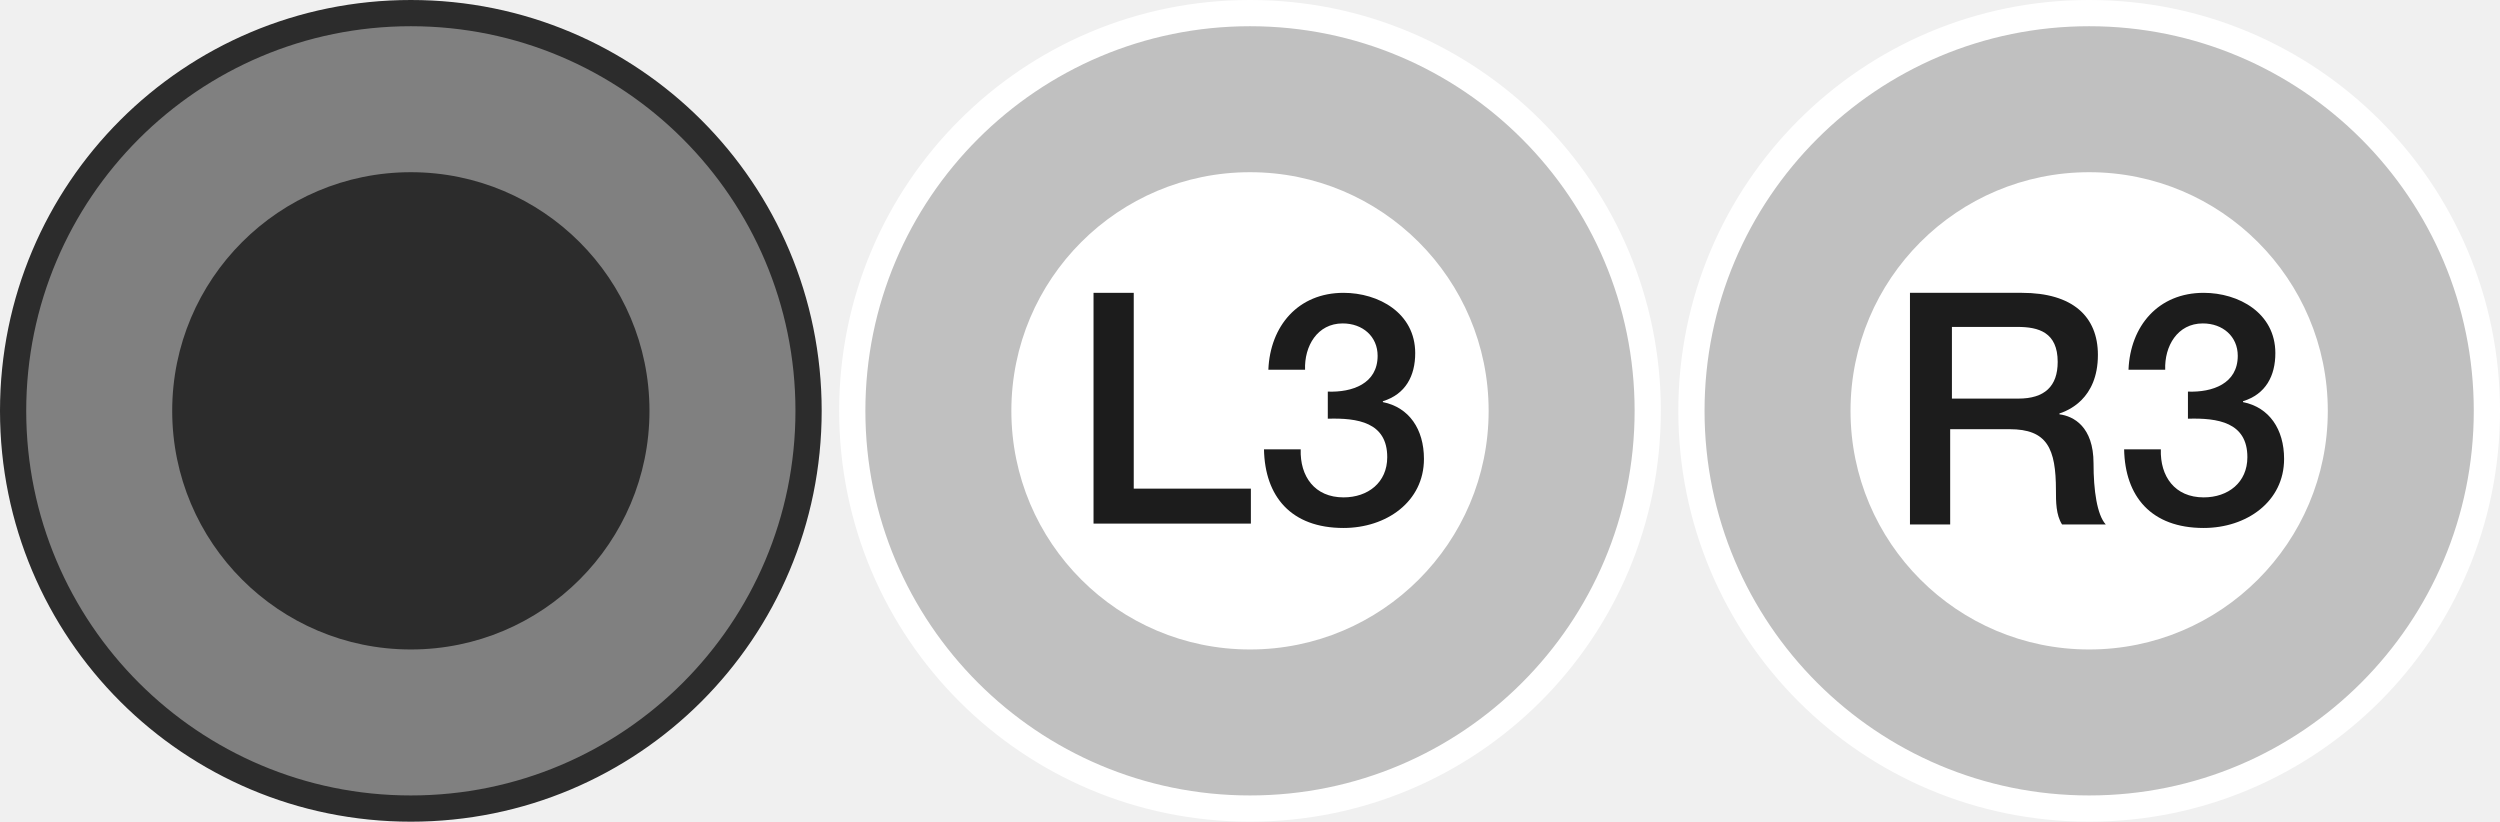
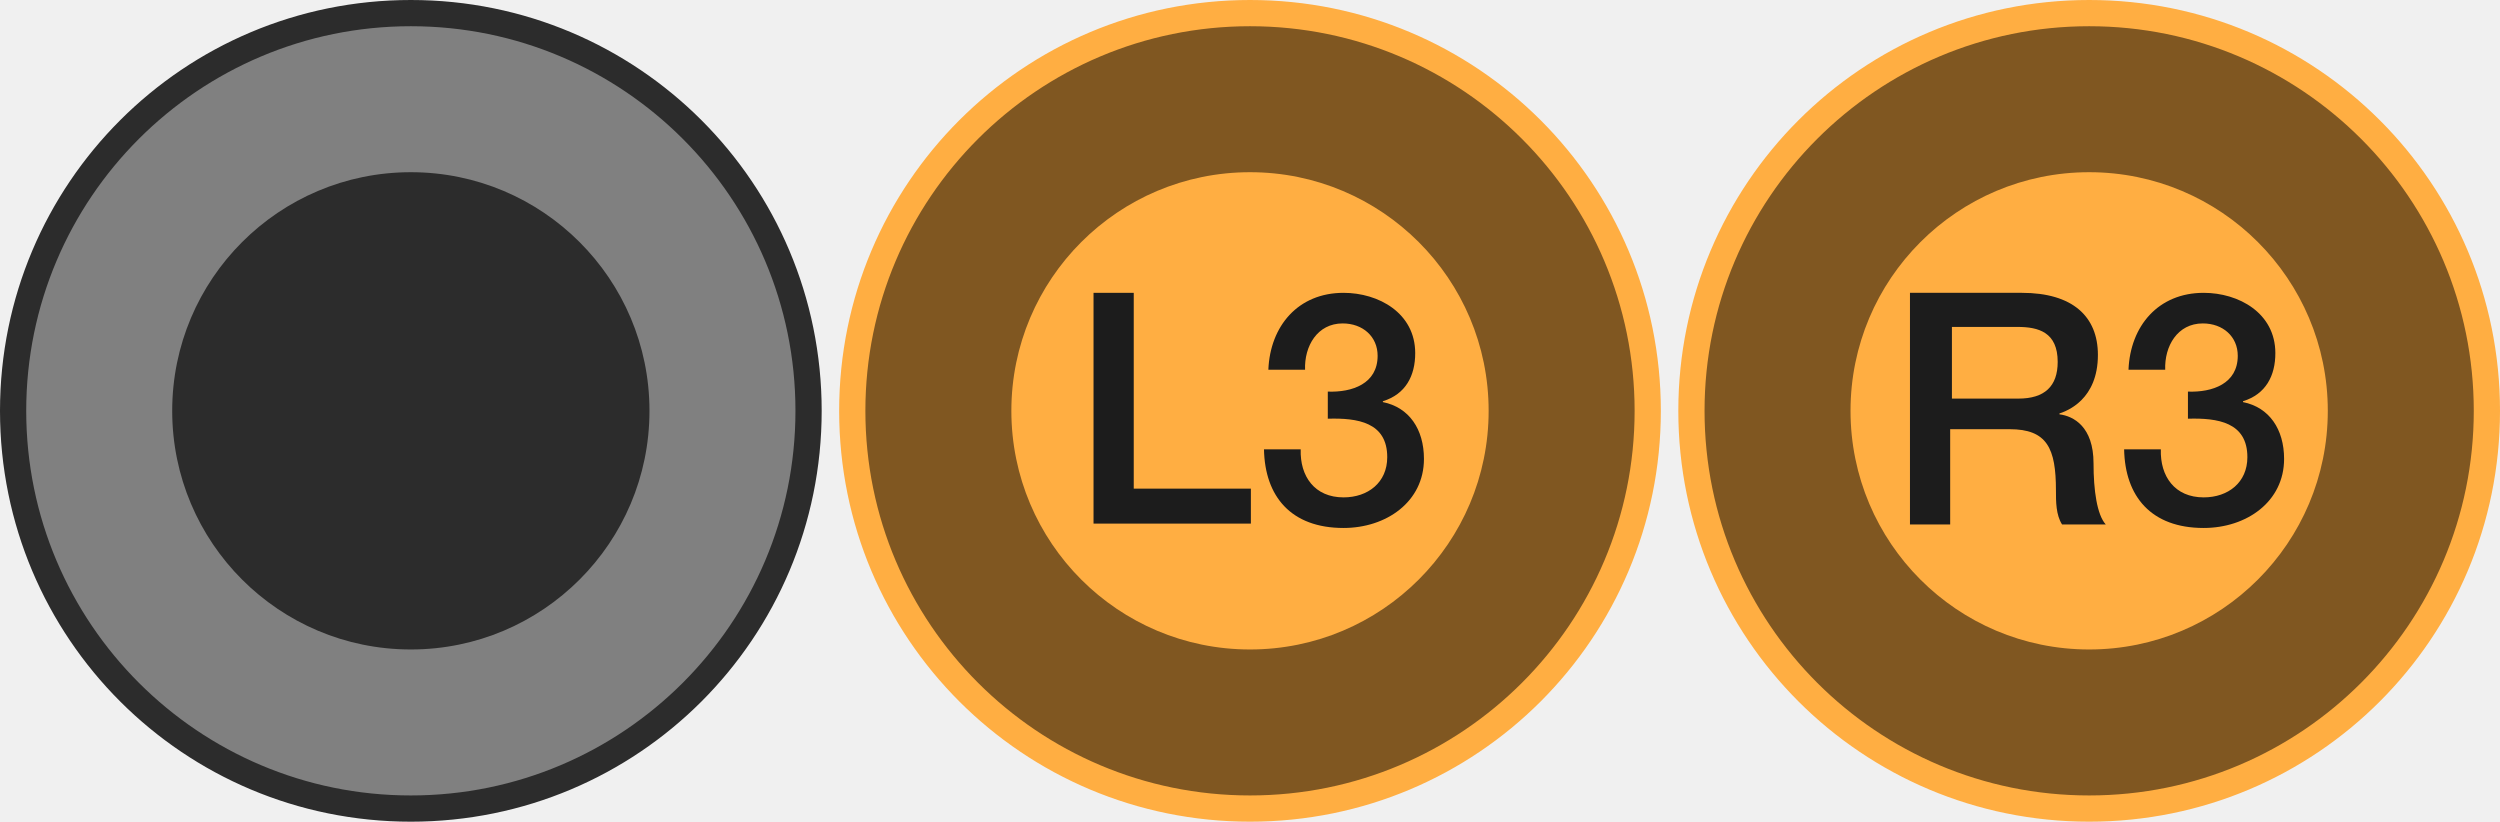
<svg xmlns="http://www.w3.org/2000/svg" version="1.1" id="Layer_1" x="0px" y="0px" width="286px" height="94px" viewBox="-816 494 286 94" style="enable-background:new -816 494 286 94;" xml:space="preserve" transform="rotate(0) scale(1, 1)">
  <defs id="defs14" />
-   <style type="text/css" id="style1">.st0 { fill: #808080; }.st1 { fill: #2c2c2c; }.st2 { fill: #2c2c2c; }.st3 { fill: #c0c0c0; }.st4 { fill: #ffffff; }.st5 { fill: #ffffff; }.st6 { fill: #1c1c1c; }</style>
+   <style type="text/css" id="style1">.st0 { fill: #808080; }.st1 { fill: #2c2c2c; }.st2 { fill: #2c2c2c; }.st3 { fill: #805721; }.st4 { fill: #ffae42; }.st5 { fill: #ffae42; }.st6 { fill: #1c1c1c; }</style>
  <g id="g14">
    <g id="g5">
      <g id="g4">
        <g id="g3">
          <path class="st0" d="M-769,586.5c-25.1,0-45.5-20.4-45.5-45.5s20.4-45.5,45.5-45.5s45.5,20.4,45.5,45.5S-743.9,586.5-769,586.5z      " id="path1" />
          <g id="g2">
            <path class="st1" d="M-769,497c24.3,0,44,19.7,44,44s-19.7,44-44,44s-44-19.7-44-44S-793.3,497-769,497 M-769,494       c-26,0-47,21-47,47s21,47,47,47s47-21,47-47S-743,494-769,494L-769,494z" id="path2" />
          </g>
        </g>
        <circle class="st2" cx="-769" cy="541" r="27.3" id="circle3" />
      </g>
    </g>
    <g id="g9">
      <g id="g7">
        <path class="st3" d="M-673,586.5c-25.1,0-45.5-20.4-45.5-45.5s20.4-45.5,45.5-45.5s45.5,20.4,45.5,45.5S-647.9,586.5-673,586.5z" id="path5" />
        <g id="g6">
          <path class="st4" d="M-673,497c24.3,0,44,19.7,44,44s-19.7,44-44,44s-44-19.7-44-44S-697.3,497-673,497 M-673,494      c-26,0-47,21-47,47s21,47,47,47s47-21,47-47S-647,494-673,494L-673,494z" id="path6" />
        </g>
      </g>
      <circle class="st5" cx="-673" cy="541" r="27.3" id="circle7" />
      <g id="g8">
        <path class="st6" d="M-690.9,527.5h4.6v22.4h13.4v4h-18V527.5z" id="path7" />
        <path class="st6" d="M-664.1,538.8c2.8,0.1,5.7-0.9,5.7-4.1c0-2.2-1.7-3.7-4-3.7c-2.9,0-4.4,2.6-4.3,5.3h-4.2c0.2-5,3.4-8.8,8.6-8.8     c4,0,8.2,2.3,8.2,6.9c0,2.6-1.1,4.7-3.7,5.5v0.1c3,0.6,4.7,3.1,4.7,6.5c0,4.9-4.3,7.9-9.2,7.9c-6,0-9-3.6-9.1-9h4.2     c-0.1,3.1,1.6,5.5,4.9,5.5c2.8,0,5-1.7,5-4.6c0-4-3.4-4.5-6.8-4.4L-664.1,538.8L-664.1,538.8z" id="path8" />
      </g>
    </g>
    <g id="g13">
      <g id="g11">
        <path class="st3" d="M-577,586.5c-25.1,0-45.5-20.4-45.5-45.5s20.4-45.5,45.5-45.5s45.5,20.4,45.5,45.5S-551.9,586.5-577,586.5z" id="path9" />
        <g id="g10">
          <path class="st4" d="M-577,497c24.3,0,44,19.7,44,44s-19.7,44-44,44s-44-19.7-44-44S-601.3,497-577,497 M-577,494      c-26,0-47,21-47,47s21,47,47,47s47-21,47-47S-551,494-577,494L-577,494z" id="path10" />
        </g>
      </g>
      <circle class="st5" cx="-577" cy="541" r="27.3" id="circle11" />
      <g id="g12">
        <path class="st6" d="M-597.3,527.5h12.6c5.8,0,8.7,2.7,8.7,7.1c0,5.1-3.5,6.4-4.4,6.7v0.1c1.6,0.2,3.9,1.4,3.9,5.6c0,3.1,0.4,5.9,1.4,7h-5     c-0.7-1.1-0.7-2.6-0.7-3.9c0-4.8-1-7-5.3-7h-6.8V554h-4.6v-26.5H-597.3z M-592.7,539.6h7.6c3,0,4.5-1.4,4.5-4.2     c0-3.4-2.2-4-4.6-4h-7.5V539.6z" id="path11" />
        <path class="st6" d="M-565.7,538.8c2.8,0.1,5.7-0.9,5.7-4.1c0-2.2-1.7-3.7-4-3.7c-2.9,0-4.4,2.6-4.3,5.3h-4.2c0.2-5,3.4-8.8,8.6-8.8     c4,0,8.2,2.3,8.2,6.9c0,2.6-1.1,4.7-3.7,5.5v0.1c3,0.6,4.7,3.1,4.7,6.5c0,4.9-4.3,7.9-9.2,7.9c-6,0-9-3.6-9.1-9h4.2     c-0.1,3.1,1.6,5.5,4.9,5.5c2.8,0,5-1.7,5-4.6c0-4-3.4-4.5-6.8-4.4L-565.7,538.8L-565.7,538.8z" id="path12" />
      </g>
    </g>
  </g>
</svg>
